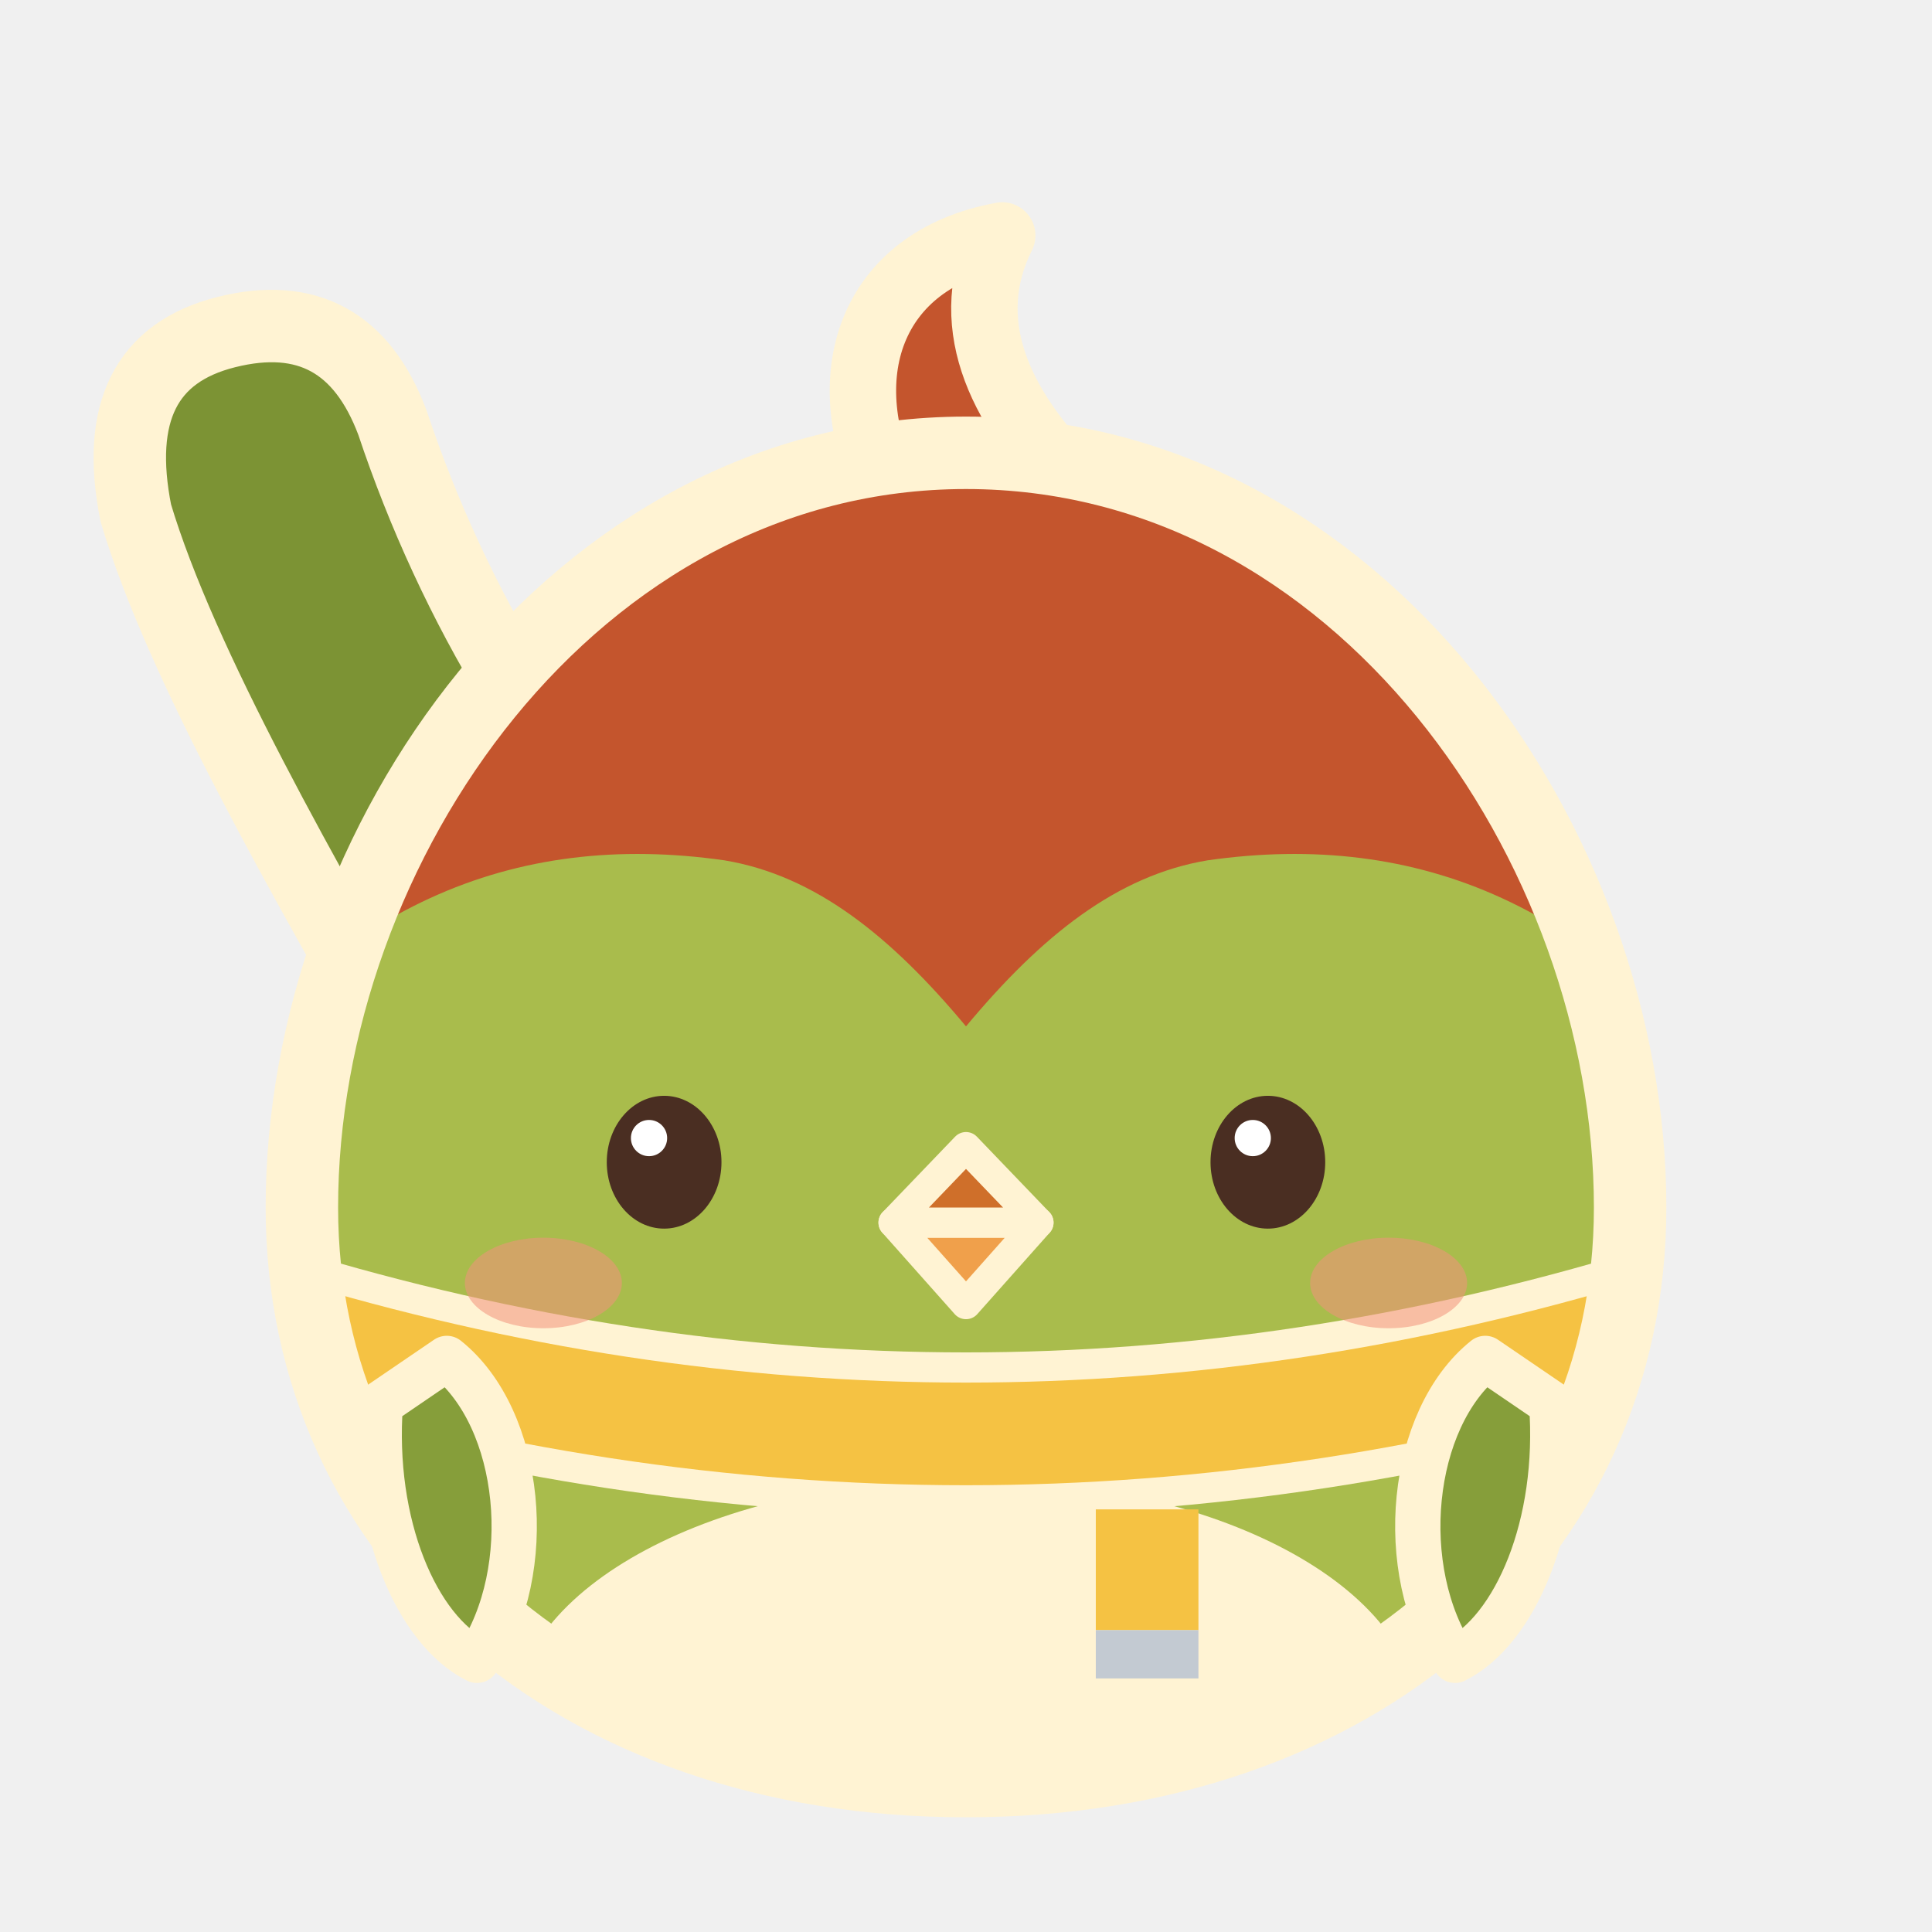
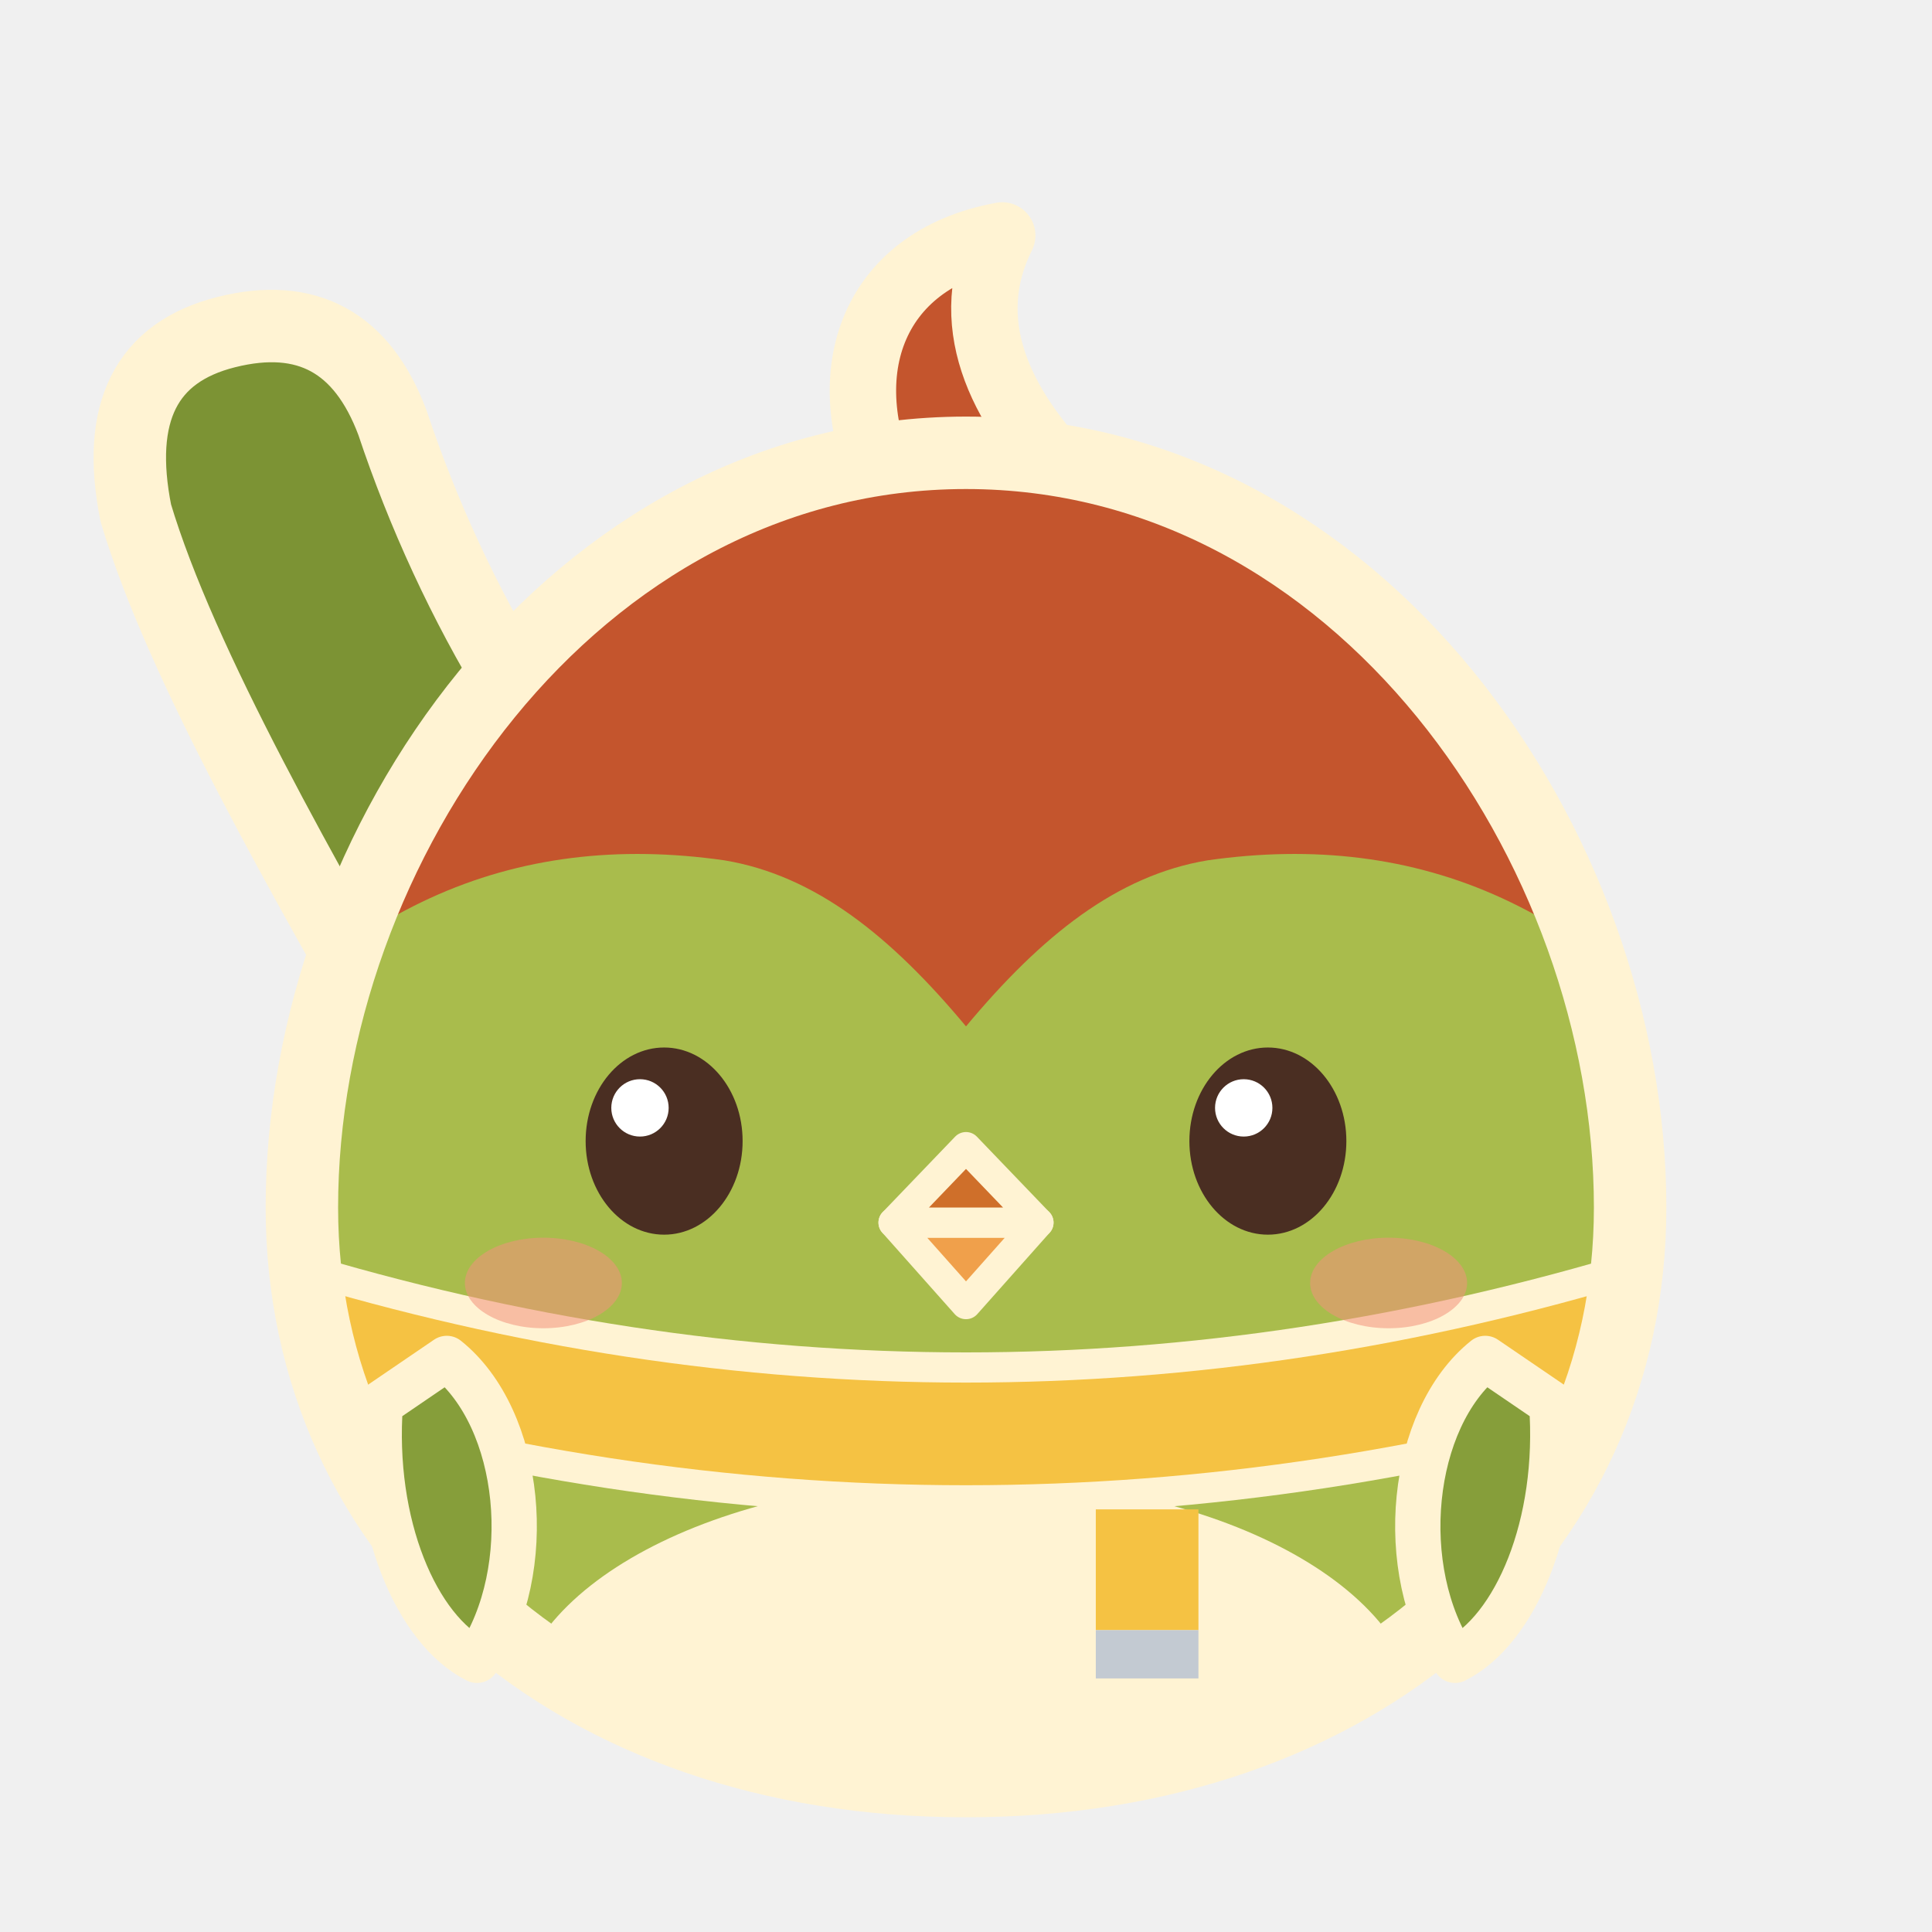
<svg xmlns="http://www.w3.org/2000/svg" viewBox="0 0 64 64" width="64" height="64" role="img" aria-labelledby="t d">
  <defs>
    <clipPath id="i64-dark">
      <path d="M32 15 C 45 15, 54 28, 54 40 C 54 51, 45 59, 32 59 C 19 59, 10 51, 10 40 C 10 28, 19 15, 32 15 Z" />
    </clipPath>
  </defs>
  <path d="M23 30 L14 36 C 10 29, 6 22, 4.5 17 Q 3.5 12 7.5 11 Q 11.5 10 13 14 C 15 20, 18.5 26, 23 30 Z" fill="#7C9334" stroke="#FFF3D3" stroke-width="2.4" stroke-linejoin="round" />
  <path d="M29.5 16.5 C 27.5 12.5, 28.8 8.6, 33.2 7.8 C 31.8 10.6, 33 13.4, 35.6 16 Z" fill="#C4552D" stroke="#FFF3D3" stroke-width="2.2" stroke-linejoin="round" />
  <path d="M32 15 C 45 15, 54 28, 54 40 C 54 51, 45 59, 32 59 C 19 59, 10 51, 10 40 C 10 28, 19 15, 32 15 Z" fill="#A9BC4C" />
  <g clip-path="url(#i64-dark)">
    <path d="M6 37 C 11 30, 17 27.5, 24 28.5 C 27 29, 29.5 31, 32 34 C 34.5 31, 37 29, 40 28.5 C 47 27.5, 53 30, 58 37 L58 5 L6 5 Z" fill="#C4552D" />
    <ellipse cx="32" cy="57" rx="15" ry="8" fill="#FFF3D3" />
    <path d="M9 44 Q32 51 55 44" fill="none" stroke="#FFF3D3" stroke-width="5.4" />
    <path d="M9 44 Q32 51 55 44" fill="none" stroke="#F5C243" stroke-width="3.4" />
  </g>
  <path d="M38 50.5 L38 56" stroke="#FFF3D3" stroke-width="5.4" />
  <path d="M38 50 L38 54" stroke="#F5C243" stroke-width="3.4" />
  <path d="M38 54 L38 55.6" stroke="#C3CAD2" stroke-width="3.4" />
  <path d="M32 15 C 45 15, 54 28, 54 40 C 54 51, 45 59, 32 59 C 19 59, 10 51, 10 40 C 10 28, 19 15, 32 15 Z" fill="none" stroke="#FFF3D3" stroke-width="2.4" />
  <path d="M14.8 45 C 17.3 47, 17.8 52, 15.8 55 C 13.8 54, 12.3 50.5, 12.6 46.5 Z" fill="#869E3A" stroke="#FFF3D3" stroke-width="1.5" stroke-linejoin="round" />
  <path d="M49.2 45 C 46.7 47, 46.2 52, 48.2 55 C 50.2 54, 51.7 50.5, 51.4 46.5 Z" fill="#869E3A" stroke="#FFF3D3" stroke-width="1.5" stroke-linejoin="round" />
  <g fill="#F2917C" opacity=".55">
    <ellipse cx="18" cy="42.5" rx="2.6" ry="1.5" />
    <ellipse cx="46" cy="42.5" rx="2.6" ry="1.5" />
  </g>
-   <ellipse cx="22" cy="38.5" rx="1.9" ry="2.2" fill="#4A2E22" />
-   <ellipse cx="42" cy="38.5" rx="1.9" ry="2.2" fill="#4A2E22" />
-   <circle cx="21.5" cy="37.7" r=".6" fill="#FFFFFF" />
-   <circle cx="41.5" cy="37.7" r=".6" fill="#FFFFFF" />
+   <ellipse cx="22" cy="37.8" rx="2.6" ry="3.1" fill="#4A2E22" />
+   <ellipse cx="42" cy="37.8" rx="2.6" ry="3.1" fill="#4A2E22" />
+   <circle cx="21.2" cy="36.7" r=".95" fill="#FFFFFF" />
+   <circle cx="41.2" cy="36.7" r=".95" fill="#FFFFFF" />
  <path d="M29.6 40.5 L34.4 40.5 L32 43.2 Z" fill="#F0A04B" stroke="#FFF3D3" stroke-width="1" stroke-linejoin="round" />
  <path d="M29.6 40.5 L32 38 L34.4 40.5 Z" fill="#CF6F2A" stroke="#FFF3D3" stroke-width="1" stroke-linejoin="round" />
</svg>
